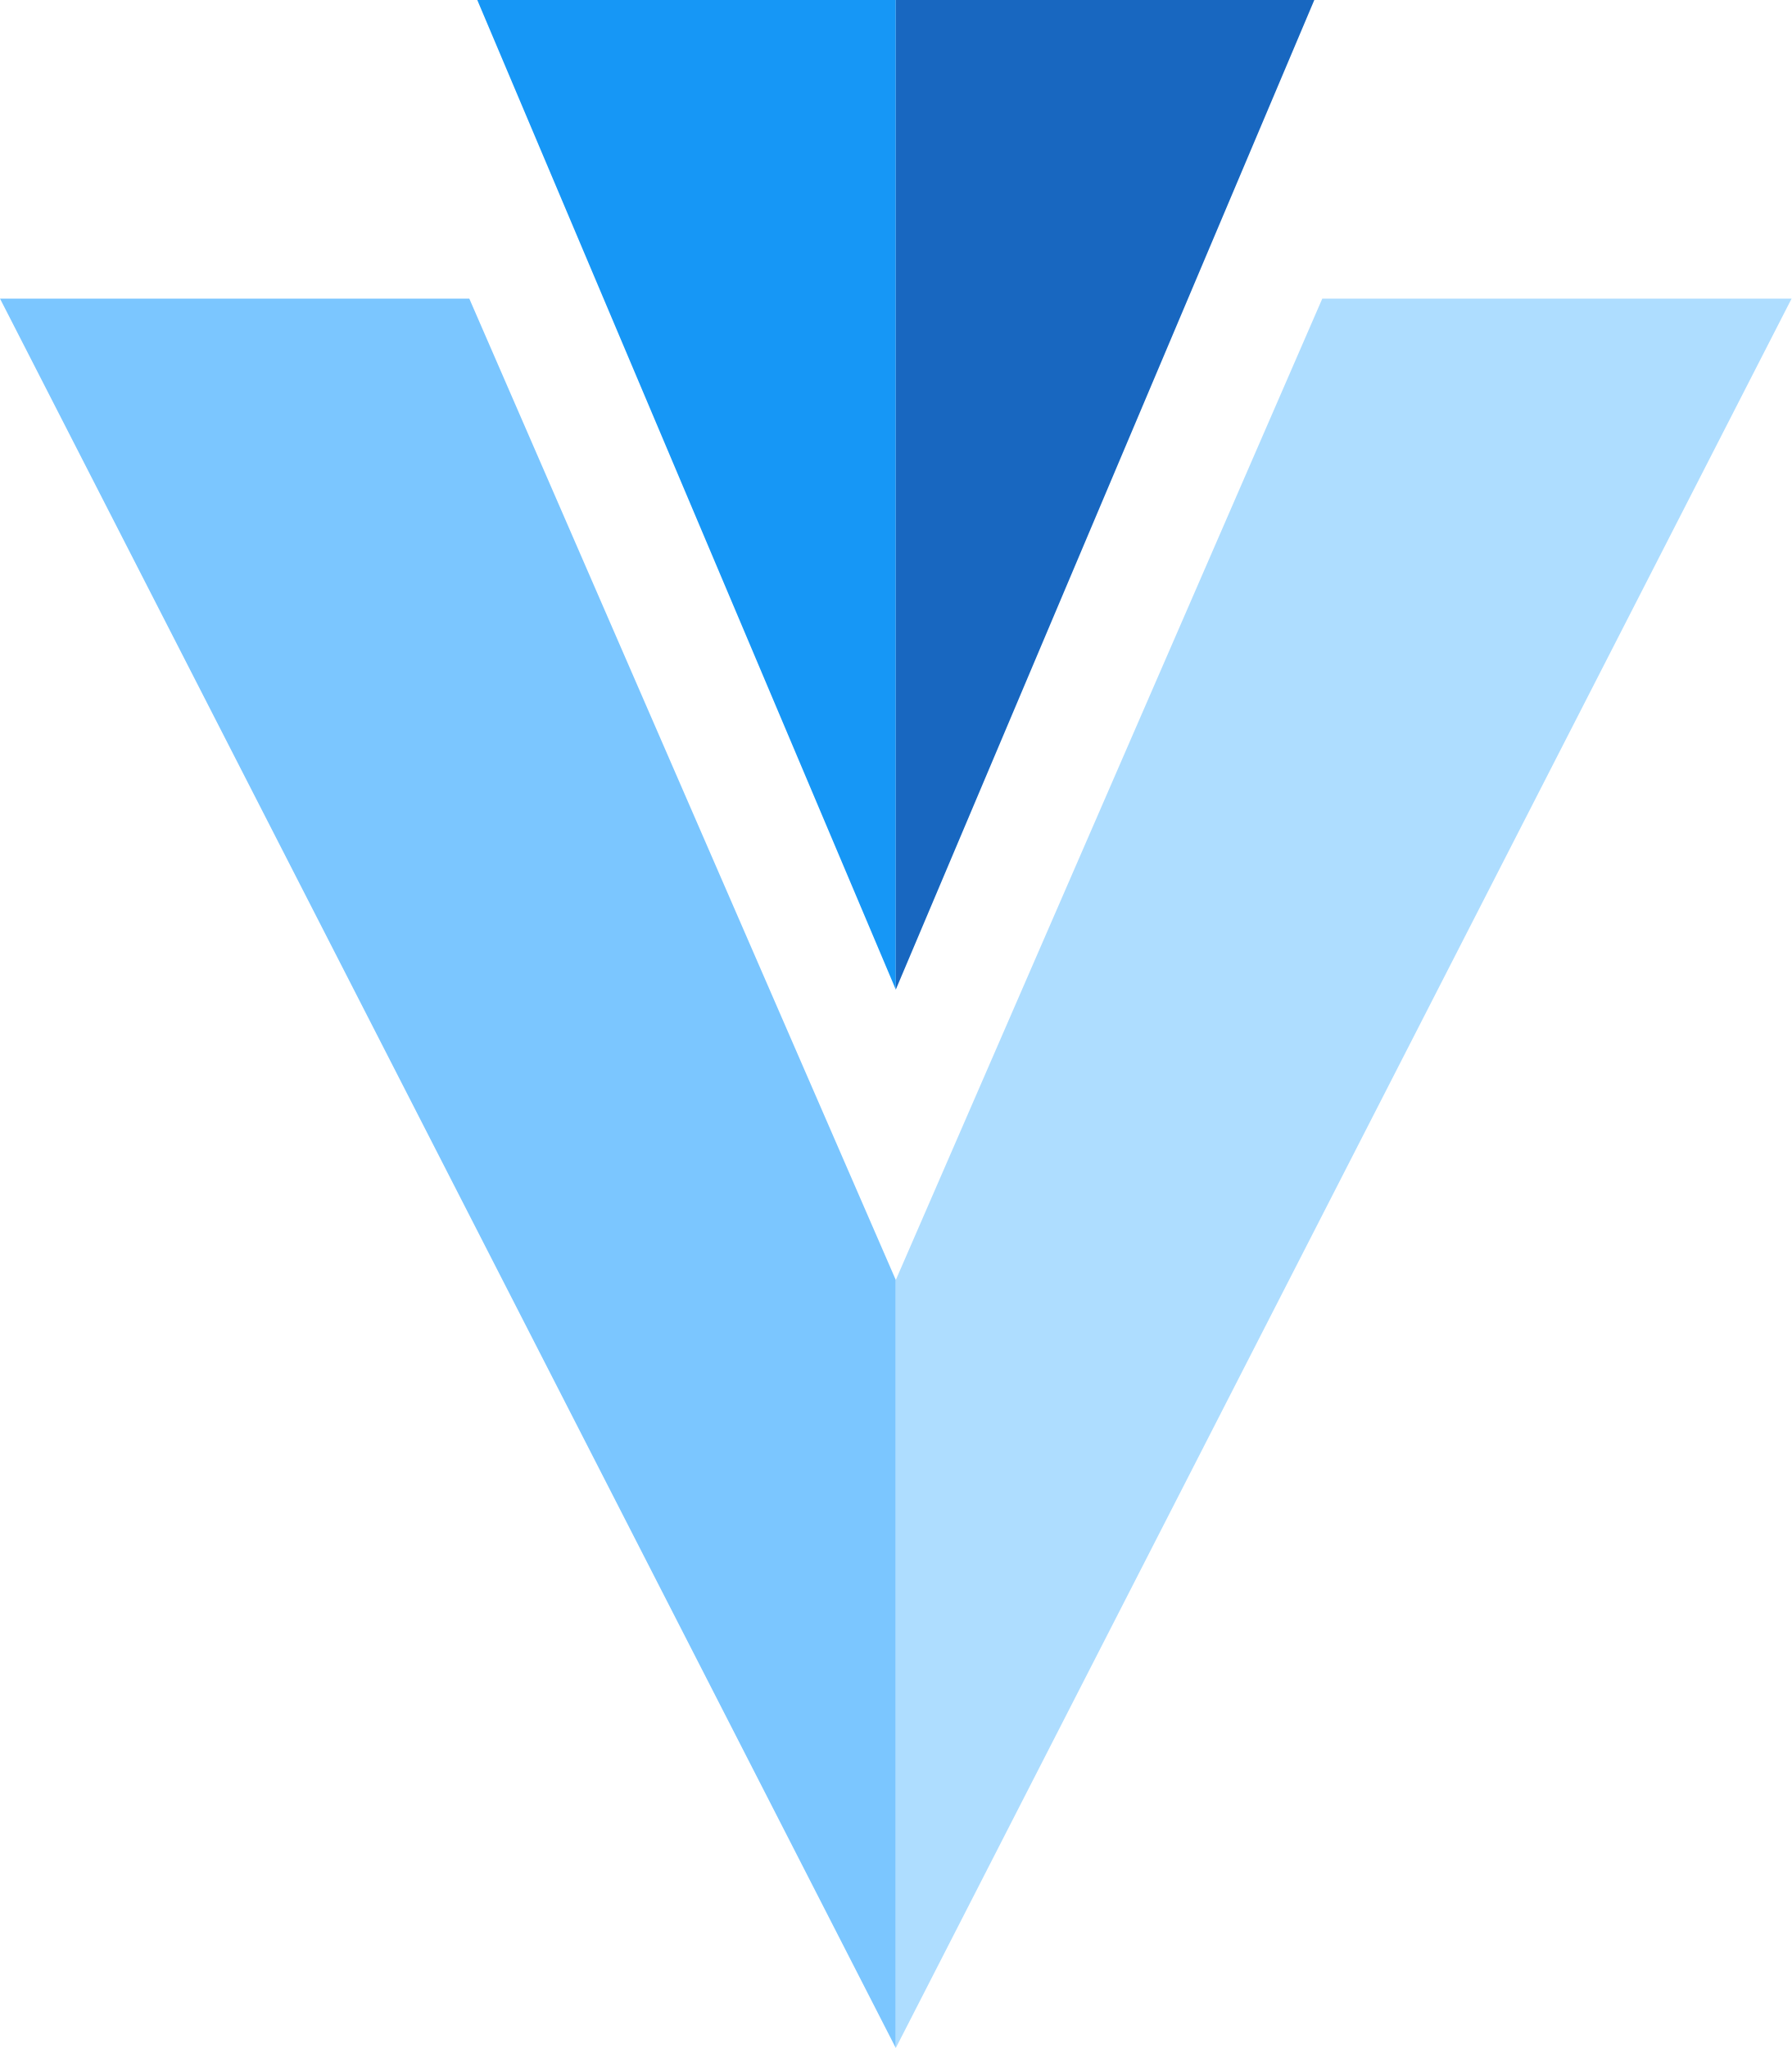
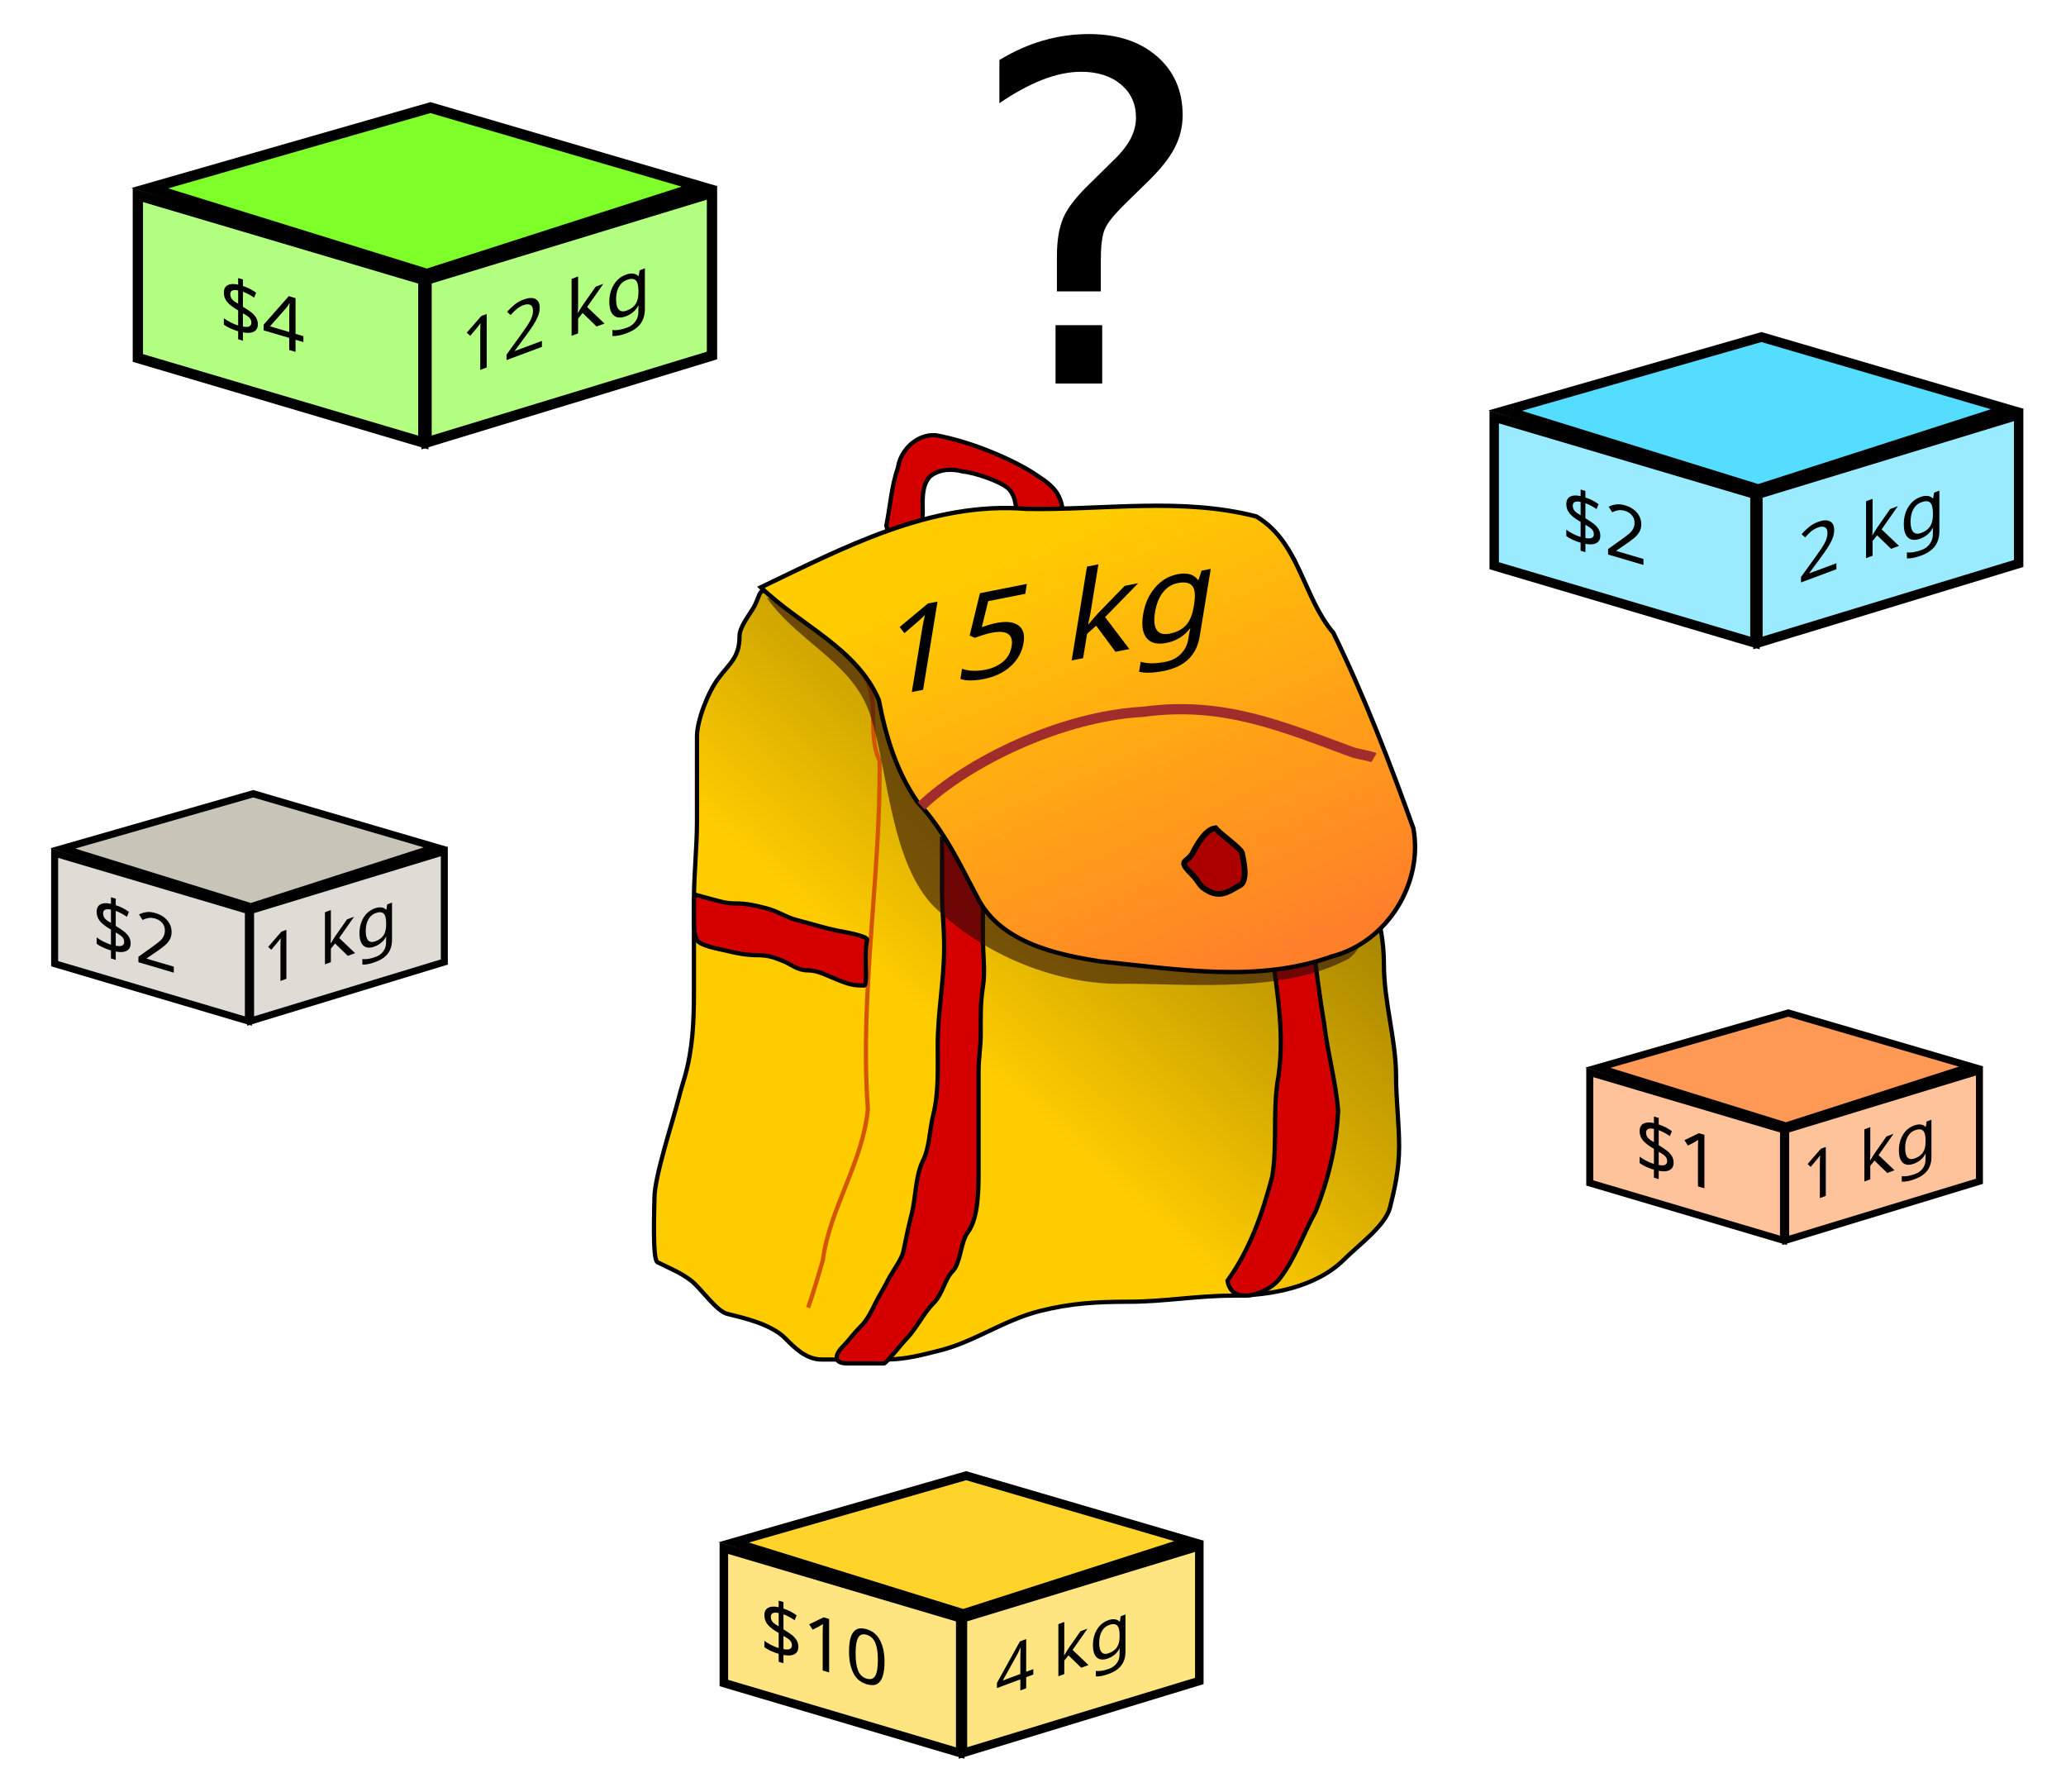
- <svg xmlns="http://www.w3.org/2000/svg" id="Layer_1" data-name="Layer 1" viewBox="0 0 87.5 100">
-   <defs>
-     <style>.cls-1{fill:#1697f6;}.cls-2{fill:#7bc6ff;}.cls-3{fill:#1867c0;}.cls-4{fill:#aeddff;}</style>
+ <svg xmlns="http://www.w3.org/2000/svg" xmlns:xlink="http://www.w3.org/1999/xlink" width="485.502" height="420.894" id="svg2" version="1.0">
+   <defs id="defs4">
+     <linearGradient id="linearGradient3756">
+       <stop id="stop3758" offset="0" style="stop-color:#fc0;stop-opacity:1;" />
+       <stop id="stop3760" offset="1" style="stop-color:#ff7f2a;stop-opacity:1" />
+     </linearGradient>
+     <linearGradient id="linearGradient3748">
+       <stop style="stop-color:#eecb3b;stop-opacity:1;" offset="0" id="stop3750" />
+       <stop style="stop-color:#ff6802;stop-opacity:1;" offset="1" id="stop3752" />
+     </linearGradient>
+     <linearGradient id="linearGradient3740">
+       <stop style="stop-color:#fc0;stop-opacity:1;" offset="0" id="stop3742" />
+       <stop style="stop-color:#937600;stop-opacity:1;" offset="1" id="stop3744" />
+     </linearGradient>
+     <linearGradient xlink:href="#linearGradient3740" id="linearGradient3746" x1="202.247" y1="265.217" x2="274.071" y2="185.574" gradientUnits="userSpaceOnUse" gradientTransform="translate(103.0355,50.50761)" />
+     <linearGradient xlink:href="#linearGradient3756" id="linearGradient3754" x1="234.355" y1="153.326" x2="279.812" y2="256.853" gradientUnits="userSpaceOnUse" gradientTransform="translate(103.0355,50.50761)" />
  </defs>
-   <polyline class="cls-1" points="43.75 0 23.31 0 43.75 48.32" />
-   <polygon class="cls-2" points="43.75 62.5 43.75 100 0 14.58 22.92 14.58 43.75 62.5" />
-   <polyline class="cls-3" points="43.75 0 64.19 0 43.75 48.32" />
-   <polygon class="cls-4" points="64.58 14.58 87.5 14.58 43.75 100 43.75 62.5 64.58 14.58" />
+   <g id="layer1" transform="translate(-89.24806,-78.45733)">
+     <path style="fill:#d40000;fill-rule:evenodd;stroke:black;stroke-width:1px;stroke-linecap:butt;stroke-linejoin:miter;stroke-opacity:1" d="M 297.527,201.982 C 298.261,204.96 301.569,207.01 304.563,206.342 C 306.445,204.322 305.891,201.36 306.087,198.845 C 306.088,196.029 305.737,192.786 307.703,190.487 C 309.811,188.627 312.964,188.535 315.555,189.24 C 318.252,189.477 324.741,191.622 326.474,193.499 C 329.343,196.963 326.739,201.706 330.539,204.245 C 331.986,205.695 334.199,207.04 336.272,206.116 C 338.147,204.577 338.894,202.017 339.055,199.676 C 338.941,193.678 335.7,191.991 331.645,189.314 C 325.544,185.58 316.34,181.997 309.108,180.709 C 304.756,180.418 300.878,184.14 300.265,188.324 C 298.727,192.734 298.453,197.434 297.527,201.982 z " id="path4800" />
+     <path style="fill:url(#linearGradient3746);fill-opacity:1;fill-rule:evenodd;stroke:black;stroke-width:1px;stroke-linecap:butt;stroke-linejoin:miter;stroke-opacity:1" d="M 273.036,219.298 C 275.829,219.298 280.746,225.013 286.607,225.013 C 290.655,225.013 294.702,225.013 298.75,225.013 C 307.611,225.013 316.683,223.855 325.178,222.156 C 333.255,220.54 341.57,219.313 348.75,216.441 C 353.827,214.41 358.513,214.715 363.036,213.584 C 367.388,212.496 369.82,211.174 374.464,210.013 C 378.858,208.914 382.539,208.584 387.321,208.584 C 393.304,208.584 393.126,208.232 394.464,213.584 C 395.639,218.283 396.886,222.558 398.036,227.156 C 399.786,234.159 399.078,242.039 400.893,249.298 C 401.258,250.759 401.845,252.156 402.321,253.584 C 405.022,261.687 404.048,269.688 407.321,277.87 C 410.768,286.486 414.464,294.555 414.464,305.013 C 414.464,314.01 417.321,322.625 417.321,331.441 C 417.321,336.707 418.036,342.414 418.036,347.87 C 418.036,353.27 416.922,358.038 415.893,362.156 C 414.827,366.419 408.42,371.056 405.178,374.298 C 398.456,381.021 387.574,382.87 378.75,382.87 C 370.639,382.87 362.745,384.298 354.464,384.298 C 346.96,384.298 340.85,384.666 333.75,386.441 C 325.085,388.607 318.241,393.711 310.178,395.727 C 305.854,396.808 302.091,397.87 297.321,397.87 C 292.321,397.87 287.321,397.87 282.321,397.87 C 278.583,397.87 275.791,394.911 273.75,392.87 C 270.289,389.409 263.452,387.974 260.178,387.156 C 257.546,386.498 253.867,380.993 251.607,379.298 C 249.027,377.364 246.906,376.591 243.75,375.013 C 242.511,374.393 243.036,362.002 243.036,360.013 C 243.036,354.842 247.36,342.001 248.75,336.441 C 249.17,334.76 249.702,333.108 250.178,331.441 C 252.054,324.877 252.321,318.489 252.321,311.441 C 252.321,304.298 252.321,297.156 252.321,290.013 C 252.321,283.755 253.036,277.473 253.036,271.441 C 253.036,264.775 253.036,258.108 253.036,251.441 C 253.036,247.806 255.589,241.132 258.036,237.87 C 260.795,234.191 263.036,232.9 263.036,227.87 C 263.036,225.601 265.791,222.36 266.607,220.727 C 268.359,217.223 267.21,215.803 273.036,219.298 z " id="path1876" />
+     <path style="fill:#d40000;fill-rule:evenodd;stroke:black;stroke-width:1px;stroke-linecap:butt;stroke-linejoin:miter;stroke-opacity:1" d="M 381.483,256.965 C 383.728,271.724 387.555,286.297 387.992,301.284 C 389.471,311.801 391.337,322.506 389.398,333.099 C 388.419,340.322 389.395,347.675 388.227,354.86 C 385.966,363.472 382.983,372.076 377.704,379.352 C 378.712,385.625 387.666,382.267 390.147,378.626 C 393.708,373.899 395.578,368.178 398.436,363.048 C 401.418,355.545 403.335,347.514 403.703,339.449 C 403.177,332.607 401.232,325.97 400.447,319.156 C 398.279,306.33 397.218,293.341 395.154,280.508 C 393.68,272.902 392.987,265.091 390.791,257.657 C 389.018,253.867 383.445,251.105 380.074,254.639" id="path4768" />
+     <path style="fill:#d40000;fill-rule:evenodd;stroke:black;stroke-width:1px;stroke-linecap:butt;stroke-linejoin:miter;stroke-opacity:1" d="M 310.622,275.05 C 310.622,277.611 310.622,283.998 310.622,288.182 C 310.622,292.578 311.127,296.383 311.127,300.809 C 311.127,308.781 309.612,316.272 309.612,324.042 C 309.612,329.595 309.842,335.244 308.602,340.205 C 307.625,344.111 307.768,347.932 306.076,351.316 C 304.407,354.654 304.418,359.969 303.551,363.438 C 302.748,366.649 302.165,369.357 301.531,372.53 C 301.178,374.291 298.799,377.487 297.995,379.096 C 296.998,381.09 295.803,382.975 294.965,384.651 C 293.992,386.596 293.163,388.473 291.429,390.207 C 289.575,392.061 288.762,393.379 287.388,394.753 C 285.342,396.799 285.05,398.793 288.399,398.793 C 291.261,398.793 294.123,398.793 296.985,398.793 C 297.491,398.793 301.281,393.992 302.036,393.238 C 304.554,390.719 306.216,387.037 308.602,384.651 C 310.819,382.434 311.209,379.014 313.147,377.075 C 314.986,375.236 314.96,370.281 316.683,367.984 C 319.244,364.569 319.208,357.561 319.208,353.337 C 319.208,349.633 319.208,345.929 319.208,342.225 C 319.208,338.184 319.208,334.144 319.208,330.103 C 319.208,327.026 319.713,324.492 319.713,321.517 C 319.713,317.752 319.615,314.024 320.218,310.405 C 320.826,306.758 320.218,302.506 320.218,298.788 C 320.218,295.59 320.218,292.391 320.218,289.192 C 320.218,286.161 320.218,283.131 320.218,280.101 C 320.218,276.64 318.388,276.315 317.693,273.535 C 317.077,271.071 313.875,272.019 311.127,272.019 C 309.657,272.019 310.151,272.345 309.612,272.524" id="path4766" />
+     <path style="fill:none;fill-rule:evenodd;stroke:#d45500;stroke-width:1px;stroke-linecap:butt;stroke-linejoin:miter;stroke-opacity:1" d="M 292.321,237.156 C 296.139,243.227 292.904,250.879 295.949,257.188 C 296.227,284.52 291.222,311.723 293.199,339.067 C 292,351.548 284.266,362.219 282.594,374.599 C 281.524,378.322 280.41,382.034 279.153,385.7" id="path1878" />
+     <path style="fill:#280b0b;fill-opacity:0.586;fill-rule:evenodd;stroke:none;stroke-width:1px;stroke-linecap:butt;stroke-linejoin:miter;stroke-opacity:1" d="M 269.464,218.941 C 277.329,230.076 290.815,234.396 294.271,248.242 C 298.065,261.051 298.806,281.27 308.732,291.466 C 320.534,303.018 337.987,310.038 353.818,309.59 C 370.236,309.661 391.281,311.756 406.218,303.673 C 414.036,298.266 407.598,279.126 400.867,272.999 C 375.722,237.928 332.236,216.857 289.089,219.385 C 282.548,219.552 275.971,219.794 269.464,218.941 z " id="path3846" />
+     <path style="fill:url(#linearGradient3754);fill-opacity:1;fill-rule:evenodd;stroke:black;stroke-width:1.031px;stroke-linecap:butt;stroke-linejoin:miter;stroke-opacity:1" d="M 268.051,216.451 C 287.522,207.131 308.021,196.204 330.503,198.017 C 348.481,198.341 366.825,195.239 384.487,199.797 C 394.642,205.875 395.419,218.749 402.583,227.157 C 409.848,242.035 415.8,257.524 421.375,273.033 C 423.762,285.816 415.375,299.775 402.213,303.182 C 384.755,309.442 365.83,306.171 347.863,304.345 C 337.038,302.703 324.135,299.699 318.922,289.283 C 314.808,281.546 311.066,273.479 304.938,266.998 C 299.878,259.821 297.372,251.343 295.762,242.928 C 290.605,230.743 277.151,225.298 268.051,216.451 z " id="path1884" />
+     <path style="fill:none;fill-rule:evenodd;stroke:#a02c2c;stroke-width:2.401;stroke-linecap:butt;stroke-linejoin:miter;stroke-miterlimit:4;stroke-dasharray:none;stroke-opacity:1" d="M 305.744,267.838 C 316.58,257.5 338.6,246.717 357.917,245.694 C 376.565,243.129 390.423,249.061 406.974,255.158 C 407.617,255.47 411.538,256.122 412.131,256.471" id="path2793" />
+     <path style="fill:#d40000;fill-rule:evenodd;stroke:black;stroke-width:1px;stroke-linecap:butt;stroke-linejoin:miter;stroke-opacity:1" d="M 252.321,288.584 C 252.382,288.596 252.321,293.188 252.321,294.656 C 252.321,296.705 252.476,298.179 253.036,299.298 C 253.731,300.688 258.336,301.427 259.821,301.798 C 262.133,302.376 264.643,302.87 266.964,302.87 C 269.862,302.87 271.029,303.353 273.393,304.298 C 275.243,305.039 276.591,306.441 279.107,306.441 C 281.443,306.441 283.627,307.678 285.893,308.584 C 288.551,309.647 289.613,310.013 292.321,310.013 C 292.973,310.013 292.678,305.247 292.678,304.656 C 292.678,302.8 292.623,300.949 293.036,299.298 C 293.272,298.351 287.115,297.329 286.25,297.156 C 282.826,296.471 279.771,295.447 276.607,294.656 C 273.841,293.964 272.245,292.583 269.107,291.798 C 266.735,291.205 264.812,290.727 262.321,290.727 C 259.681,290.727 258.535,290.227 256.25,289.656 C 254.602,289.244 253.976,288.998 252.321,288.584 z " id="path4798" />
+     <path style="fill:#a00;fill-rule:evenodd;stroke:black;stroke-width:1.343px;stroke-linecap:butt;stroke-linejoin:miter;stroke-opacity:1" d="M 374.85,273.041 C 372.607,273.281 370.581,276.783 369.574,278.797 C 368.361,281.222 365.849,280.349 369.094,283.594 C 371.385,285.884 370.818,286.614 373.411,287.911 C 376.509,289.46 378.676,287.437 380.606,286.472 C 382.74,285.405 381.285,279.791 381.086,278.797 C 380.908,277.906 375.752,274.168 374.85,273.041 z " id="path4923" />
+     <g style="fill:#7fff2a" id="g8508" transform="matrix(0.823755,0,0,0.823755,-228.1558,-83.93571)">
+       <rect transform="matrix(0.95884,0.283948,0,1,0,0)" y="127.054" x="442.872" height="46.429" width="84.924" id="rect8510" style="opacity:1;fill:#7fff2a;fill-opacity:0.586;stroke:black;stroke-width:3.064;stroke-miterlimit:4;stroke-dasharray:none;stroke-opacity:1" />
+       <rect transform="matrix(0.956623,-0.291329,0,1,0,0)" style="opacity:1;fill:#7fff2a;fill-opacity:0.586;stroke:black;stroke-width:3.067;stroke-miterlimit:4;stroke-dasharray:none;stroke-opacity:1" id="rect8512" width="85.121" height="46.429" x="529.99" y="431.304" />
+       <path id="path8514" d="M 428.052,250.806 L 507.097,275.302 L 584.878,250.301 L 508.107,227.825 L 428.052,250.806 z " style="fill:#7fff2a;fill-rule:evenodd;stroke:black;stroke-width:3;stroke-linecap:butt;stroke-linejoin:miter;stroke-miterlimit:4;stroke-dasharray:none;stroke-opacity:1" />
+     </g>
+     <text xml:space="preserve" style="font-size:17.59px;font-style:normal;font-variant:normal;font-weight:normal;font-stretch:normal;text-align:start;line-height:125%;writing-mode:lr-tb;text-anchor:start;fill:#000000;fill-opacity:1;stroke:none;stroke-width:1px;stroke-linecap:butt;stroke-linejoin:miter;stroke-opacity:1;font-family:Arial Black" x="140.76" y="114.303" id="text8532" transform="matrix(1,0.295049,0,1,0,0)">
+       <tspan id="tspan2488" x="140.76" y="114.303">$4</tspan>
+     </text>
+     <text transform="matrix(1,-0.372918,0,1,0,0)" id="text8552" y="240.728" x="197.376" style="font-size:17.59px;font-style:normal;font-variant:normal;font-weight:normal;font-stretch:normal;text-align:start;line-height:125%;writing-mode:lr-tb;text-anchor:start;fill:black;fill-opacity:1;stroke:none;stroke-width:1px;stroke-linecap:butt;stroke-linejoin:miter;stroke-opacity:1;font-family:Arial Black" xml:space="preserve">
+       <tspan y="240.728" x="197.376" id="tspan8554">12 kg</tspan>
+     </text>
+     <g id="g8605" transform="translate(-110.005,-111.1168)">
+       <g transform="matrix(0.752461,0,0,0.752461,230.8564,97.33168)" id="g8516" style="fill:#5df">
+         <rect style="opacity:1;fill:#5df;fill-opacity:0.586;stroke:black;stroke-width:3.064;stroke-miterlimit:4;stroke-dasharray:none;stroke-opacity:1" id="rect8518" width="84.924" height="46.429" x="442.872" y="127.054" transform="matrix(0.95884,0.283948,0,1,0,0)" />
+         <rect y="431.304" x="529.99" height="46.429" width="85.121" id="rect8520" style="opacity:1;fill:#5df;fill-opacity:0.586;stroke:black;stroke-width:3.067;stroke-miterlimit:4;stroke-dasharray:none;stroke-opacity:1" transform="matrix(0.956623,-0.291329,0,1,0,0)" />
+         <path style="fill:#5df;fill-rule:evenodd;stroke:black;stroke-width:3;stroke-linecap:butt;stroke-linejoin:miter;stroke-miterlimit:4;stroke-dasharray:none;stroke-opacity:1" d="M 428.052,250.806 L 507.097,275.302 L 584.878,250.301 L 508.107,227.825 L 428.052,250.806 z " id="path8522" />
+       </g>
+       <text xml:space="preserve" style="font-size:17.59px;font-style:normal;font-variant:normal;font-weight:normal;font-stretch:normal;text-align:start;line-height:125%;writing-mode:lr-tb;text-anchor:start;fill:#000000;fill-opacity:1;stroke:none;stroke-width:1px;stroke-linecap:butt;stroke-linejoin:miter;stroke-opacity:1;font-family:Arial Black" x="566.239" y="149.569" id="text8536" transform="matrix(1,0.295049,0,1,0,0)">
+         <tspan id="tspan2496" x="566.239" y="149.569">$2</tspan>
+       </text>
+       <text transform="matrix(1,-0.372918,0,1,0,0)" id="text8556" y="558.548" x="621.64" style="font-size:17.59px;font-style:normal;font-variant:normal;font-weight:normal;font-stretch:normal;text-align:start;line-height:125%;writing-mode:lr-tb;text-anchor:start;fill:black;fill-opacity:1;stroke:none;stroke-width:1px;stroke-linecap:butt;stroke-linejoin:miter;stroke-opacity:1;font-family:Arial Black" xml:space="preserve">
+         <tspan y="558.548" x="621.64" id="tspan8558">2 kg</tspan>
+       </text>
+     </g>
+     <g id="g8615" transform="translate(57.57874,4.0406)">
+       <g style="fill:#f95" transform="matrix(0.559126,0,0,0.559126,167.8255,185.0383)" id="g8487">
+         <rect style="opacity:1;fill:#f95;fill-opacity:0.586;stroke:black;stroke-width:3.064;stroke-miterlimit:4;stroke-dasharray:none;stroke-opacity:1" id="rect6709" width="84.924" height="46.429" x="442.872" y="127.054" transform="matrix(0.95884,0.283948,0,1,0,0)" />
+         <rect y="431.304" x="529.99" height="46.429" width="85.121" id="rect6711" style="opacity:1;fill:#f95;fill-opacity:0.586;stroke:black;stroke-width:3.067;stroke-miterlimit:4;stroke-dasharray:none;stroke-opacity:1" transform="matrix(0.956623,-0.291329,0,1,0,0)" />
+         <path style="fill:#f95;fill-rule:evenodd;stroke:black;stroke-width:3;stroke-linecap:butt;stroke-linejoin:miter;stroke-miterlimit:4;stroke-dasharray:none;stroke-opacity:1" d="M 428.052,250.806 L 507.097,275.302 L 584.878,250.301 L 508.107,227.825 L 428.052,250.806 z " id="path6715" />
+       </g>
+       <text transform="matrix(1,0.295049,0,1,0,0)" id="text8540" y="226.083" x="415.884" style="font-size:17.59px;font-style:normal;font-variant:normal;font-weight:normal;font-stretch:normal;text-align:start;line-height:125%;writing-mode:lr-tb;text-anchor:start;fill:#000000;fill-opacity:1;stroke:none;stroke-width:1px;stroke-linecap:butt;stroke-linejoin:miter;stroke-opacity:1;font-family:Arial Black" xml:space="preserve">
+         <tspan id="tspan2494" x="415.884" y="226.083">$1</tspan>
+       </text>
+       <text xml:space="preserve" style="font-size:16.115px;font-style:normal;font-variant:normal;font-weight:normal;font-stretch:normal;text-align:start;line-height:125%;writing-mode:lr-tb;text-anchor:start;fill:black;fill-opacity:1;stroke:none;stroke-width:1px;stroke-linecap:butt;stroke-linejoin:miter;stroke-opacity:1;font-family:Arial Black" x="455.004" y="527.202" id="text8560" transform="matrix(1,-0.372918,0,1,0,0)">
+         <tspan id="tspan8562" x="455.004" y="527.202">1 kg</tspan>
+       </text>
+     </g>
+     <g id="g8635" transform="translate(-223.3656,-123.2386)">
+       <g id="g8524" transform="matrix(0.559126,0,0,0.559126,88.0234,260.7998)" style="fill:#c8c4b7">
+         <rect transform="matrix(0.95884,0.283948,0,1,0,0)" y="127.054" x="442.872" height="46.429" width="84.924" id="rect8526" style="opacity:1;fill:#c8c4b7;fill-opacity:0.586;stroke:black;stroke-width:3.064;stroke-miterlimit:4;stroke-dasharray:none;stroke-opacity:1" />
+         <rect transform="matrix(0.956623,-0.291329,0,1,0,0)" style="opacity:1;fill:#c8c4b7;fill-opacity:0.586;stroke:black;stroke-width:3.067;stroke-miterlimit:4;stroke-dasharray:none;stroke-opacity:1" id="rect8528" width="85.121" height="46.429" x="529.99" y="431.304" />
+         <path id="path8530" d="M 428.052,250.806 L 507.097,275.302 L 584.878,250.301 L 508.107,227.825 L 428.052,250.806 z " style="fill:#c8c4b7;fill-rule:evenodd;stroke:black;stroke-width:3;stroke-linecap:butt;stroke-linejoin:miter;stroke-miterlimit:4;stroke-dasharray:none;stroke-opacity:1" />
+       </g>
+       <text xml:space="preserve" style="font-size:17.59px;font-style:normal;font-variant:normal;font-weight:normal;font-stretch:normal;text-align:start;line-height:125%;writing-mode:lr-tb;text-anchor:start;fill:#000000;fill-opacity:1;stroke:none;stroke-width:1px;stroke-linecap:butt;stroke-linejoin:miter;stroke-opacity:1;font-family:Arial Black" x="334.236" y="325.934" id="text8544" transform="matrix(1,0.295049,0,1,0,0)">
+         <tspan id="tspan2490" x="334.236" y="325.934">$2</tspan>
+       </text>
+       <text transform="matrix(1,-0.372918,0,1,0,0)" id="text8564" y="573.332" x="374.191" style="font-size:16.115px;font-style:normal;font-variant:normal;font-weight:normal;font-stretch:normal;text-align:start;line-height:125%;writing-mode:lr-tb;text-anchor:start;fill:black;fill-opacity:1;stroke:none;stroke-width:1px;stroke-linecap:butt;stroke-linejoin:miter;stroke-opacity:1;font-family:Arial Black" xml:space="preserve">
+         <tspan y="573.332" x="374.191" id="tspan8566">1 kg</tspan>
+       </text>
+     </g>
+     <g transform="matrix(0.68216,0,0,0.68216,-30.3207,269.7523)" id="g8500" style="fill:#ffd42a">
+       <rect style="opacity:1;fill:#ffd42a;fill-opacity:0.586;stroke:black;stroke-width:3.064;stroke-miterlimit:4;stroke-dasharray:none;stroke-opacity:1" id="rect8502" width="84.924" height="46.429" x="442.872" y="127.054" transform="matrix(0.95884,0.283948,0,1,0,0)" />
+       <rect y="431.304" x="529.99" height="46.429" width="85.121" id="rect8504" style="opacity:1;fill:#ffd42a;fill-opacity:0.586;stroke:black;stroke-width:3.067;stroke-miterlimit:4;stroke-dasharray:none;stroke-opacity:1" transform="matrix(0.956623,-0.291329,0,1,0,0)" />
+       <path style="fill:#ffd42a;fill-rule:evenodd;stroke:black;stroke-width:3;stroke-linecap:butt;stroke-linejoin:miter;stroke-miterlimit:4;stroke-dasharray:none;stroke-opacity:1" d="M 428.052,250.806 L 507.097,275.302 L 584.878,250.301 L 508.107,227.825 L 428.052,250.806 z " id="path8506" />
+     </g>
+     <text xml:space="preserve" style="font-size:17.59px;font-style:normal;font-variant:normal;font-weight:normal;font-stretch:normal;text-align:start;line-height:125%;writing-mode:lr-tb;text-anchor:start;fill:#000000;fill-opacity:1;stroke:none;stroke-width:1px;stroke-linecap:butt;stroke-linejoin:miter;stroke-opacity:1;font-family:Arial Black" x="267.78" y="387.565" id="text8548" transform="matrix(1,0.295049,0,1,0,0)">
+       <tspan id="tspan2492" x="267.78" y="387.565">$10</tspan>
+     </text>
+     <text transform="matrix(1,-0.372918,0,1,0,0)" id="text8568" y="598.331" x="323.179" style="font-size:16.115px;font-style:normal;font-variant:normal;font-weight:normal;font-stretch:normal;text-align:start;line-height:125%;writing-mode:lr-tb;text-anchor:start;fill:black;fill-opacity:1;stroke:none;stroke-width:1px;stroke-linecap:butt;stroke-linejoin:miter;stroke-opacity:1;font-family:Arial Black" xml:space="preserve">
+       <tspan y="598.331" x="323.179" id="tspan8570">4 kg</tspan>
+     </text>
+     <text xml:space="preserve" style="font-size:110.638px;font-style:normal;font-weight:normal;fill:black;fill-opacity:1;stroke:none;stroke-width:1px;stroke-linecap:butt;stroke-linejoin:miter;stroke-opacity:1;font-family:Bitstream Vera Sans" x="316.169" y="168.571" id="text8591">
+       <tspan id="tspan8593" x="316.169" y="168.571">?</tspan>
+     </text>
+     <text xml:space="preserve" style="font-size:29.406px;font-style:normal;font-variant:normal;font-weight:normal;font-stretch:normal;text-align:start;line-height:125%;writing-mode:lr-tb;text-anchor:start;fill:black;fill-opacity:1;stroke:none;stroke-width:1px;stroke-linecap:butt;stroke-linejoin:miter;stroke-opacity:1;font-family:Arial Black" x="330.497" y="315.177" id="text8657" transform="matrix(1.047027,-0.206887,-0.161156,0.986929,0,0)">
+       <tspan id="tspan8659" x="330.497" y="315.177">15 kg</tspan>
+     </text>
+   </g>
</svg>
